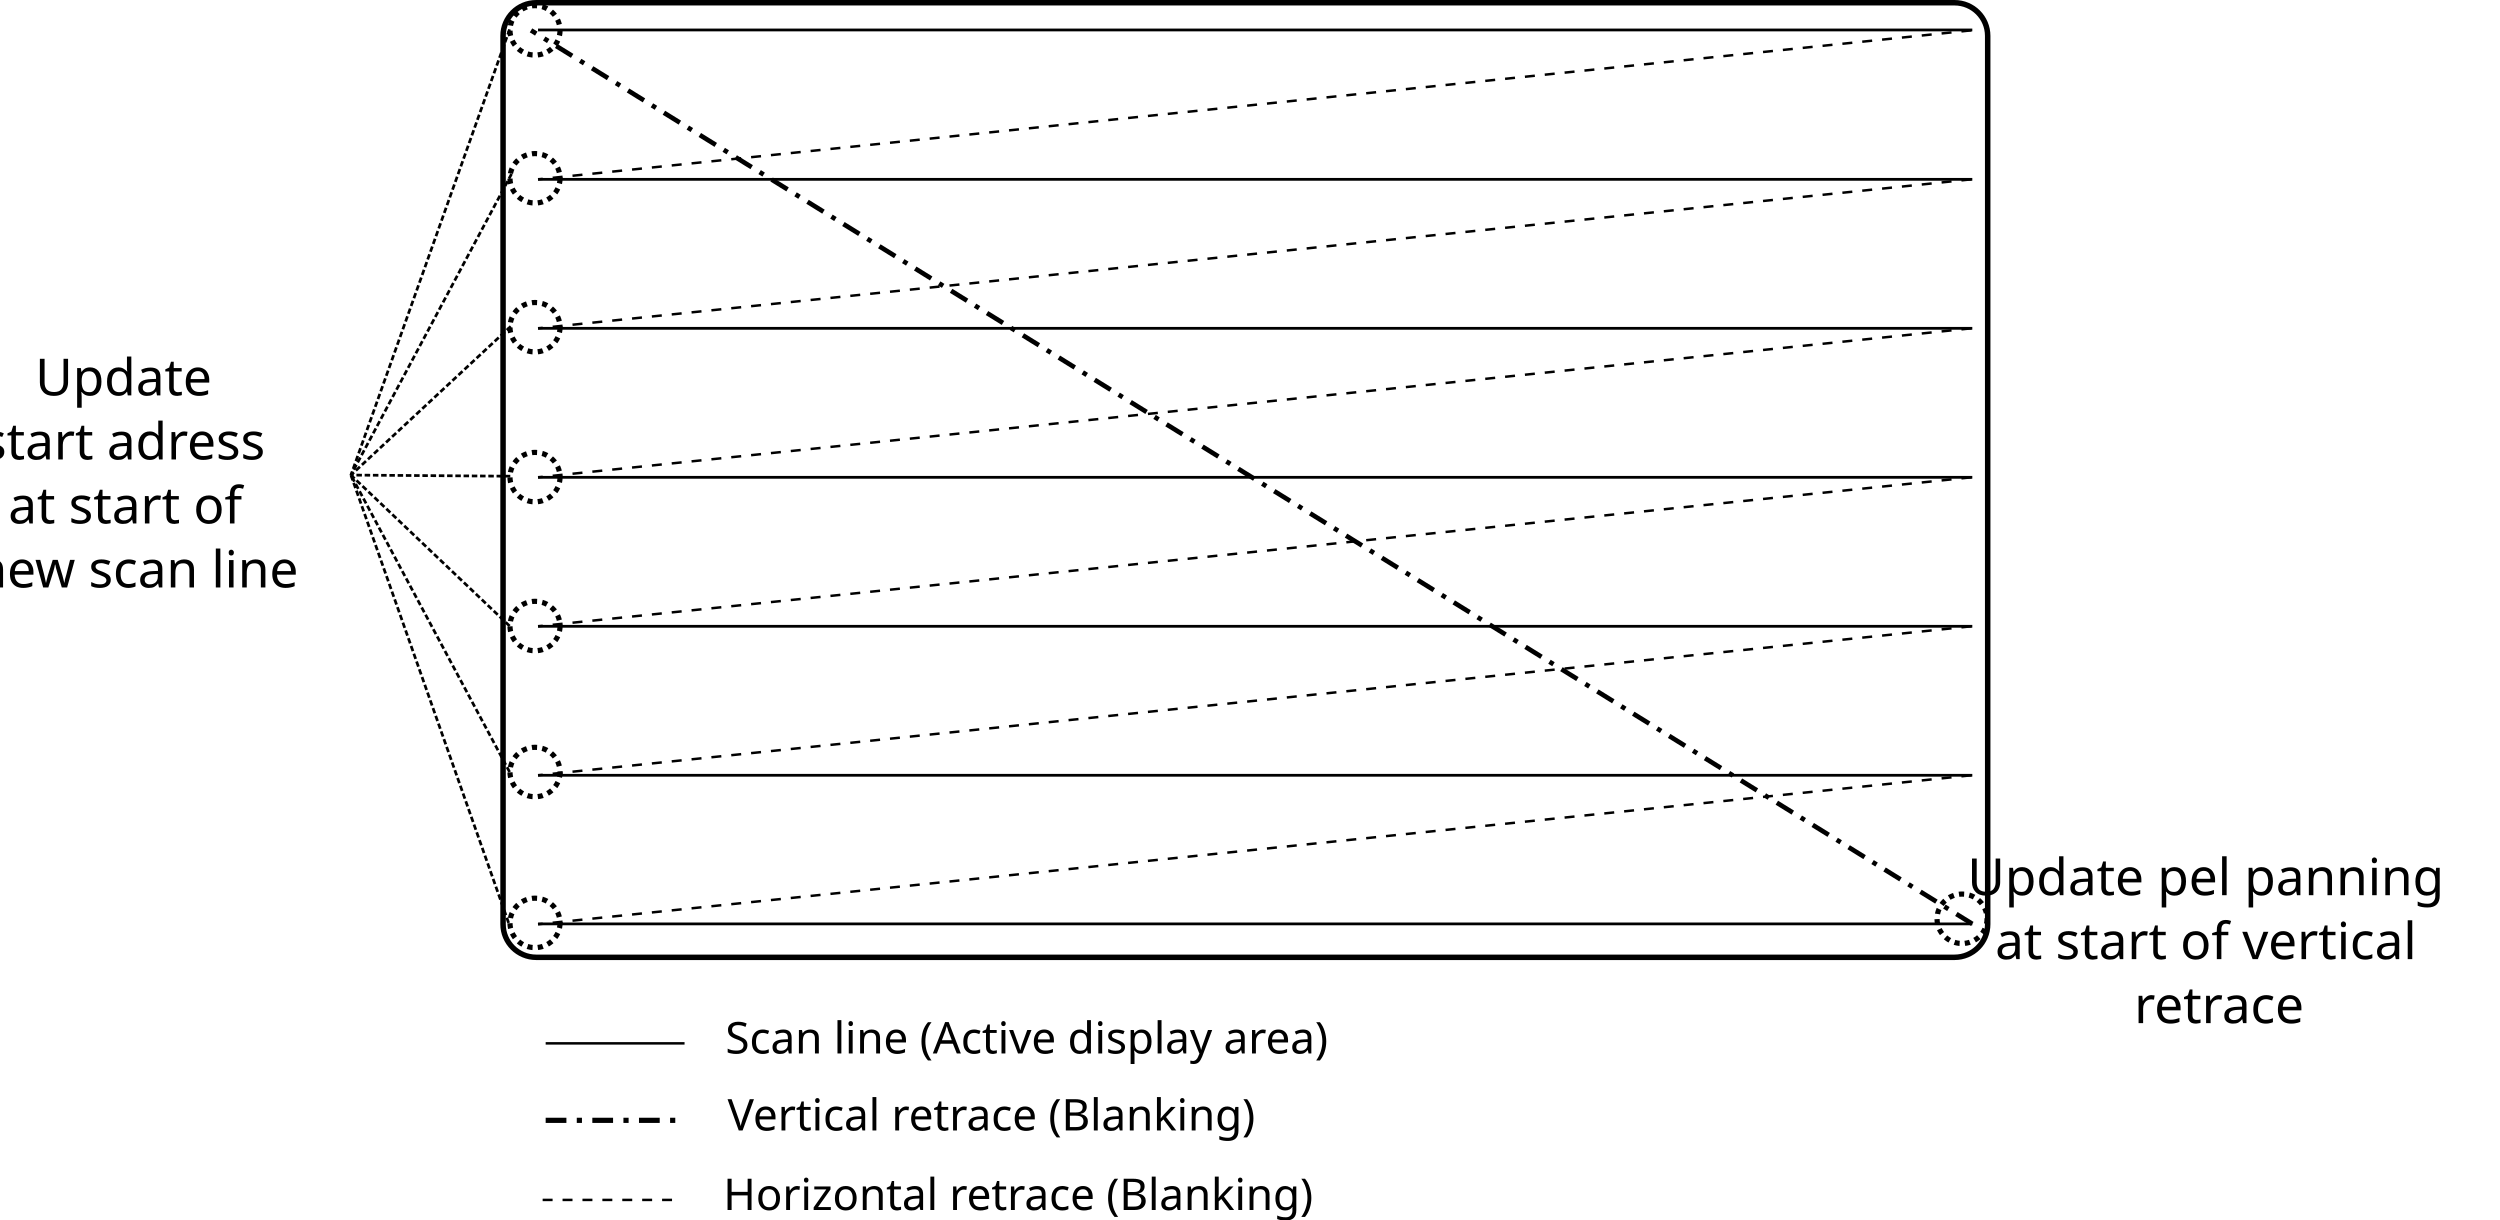
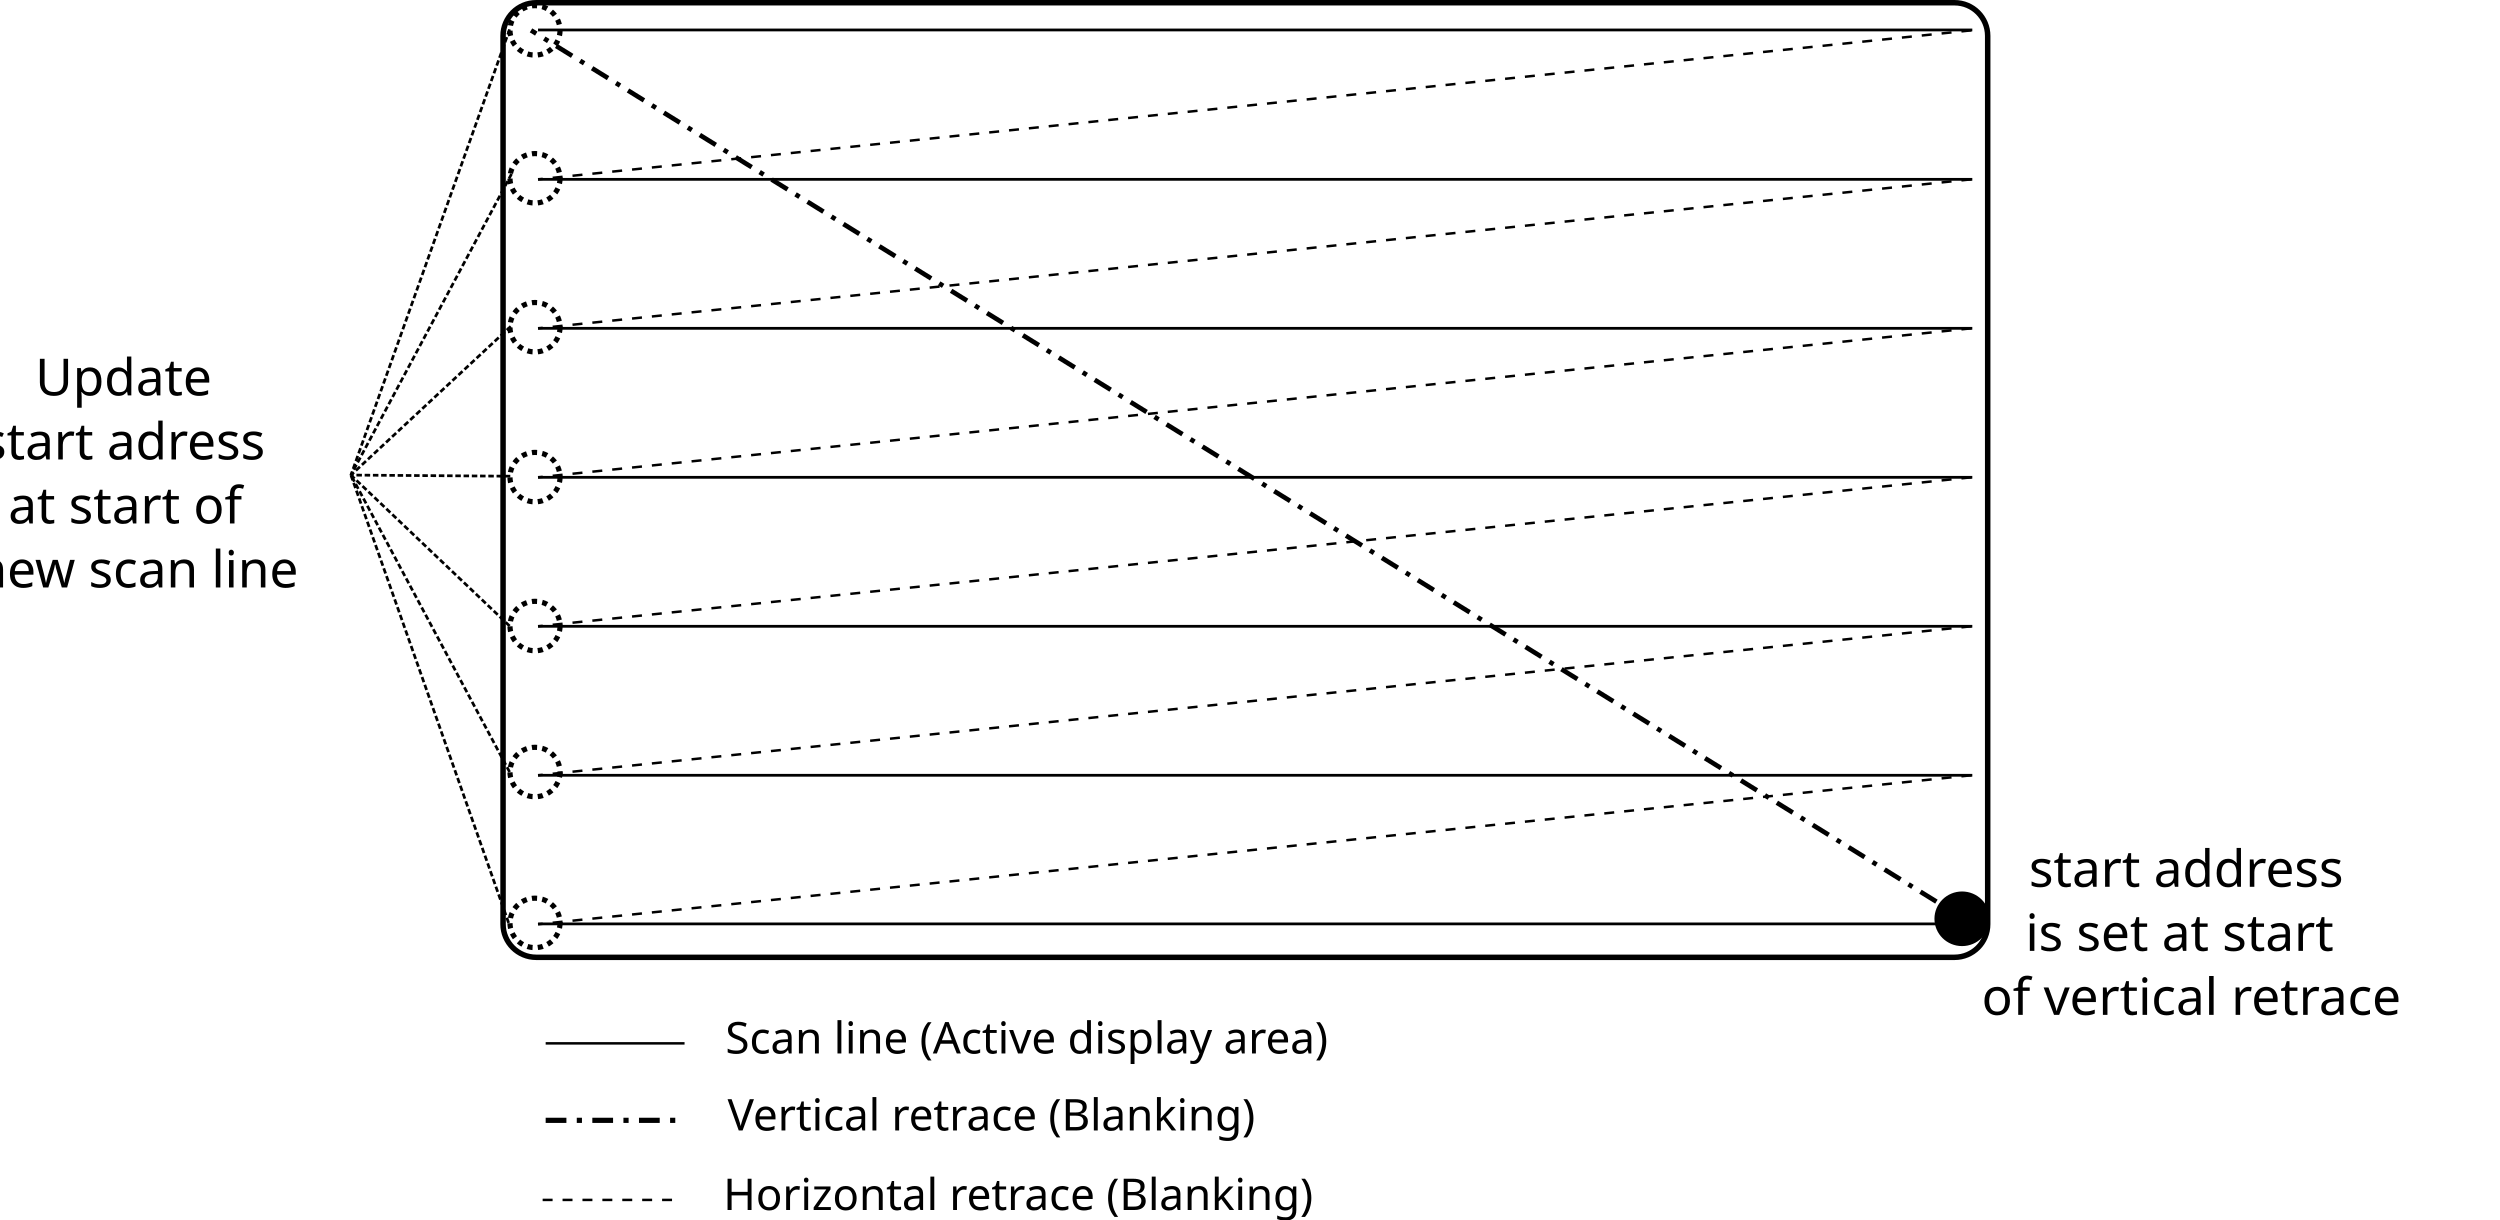
<svg xmlns="http://www.w3.org/2000/svg" width="241.118mm" height="117.583mm" viewBox="0 0 241.118 117.583" version="1.1" id="svg8">
  <defs id="defs2" />
  <g id="layer1" transform="translate(10.97509,-23.44098)">
    <path style="fill:none;stroke:#000000;stroke-width:0.268;stroke-linecap:butt;stroke-linejoin:miter;stroke-miterlimit:4;stroke-dasharray:none;stroke-dashoffset:0;stroke-opacity:1" d="M 40.915,83.846 H 179.248" id="path815-8" />
    <path style="fill:none;stroke:#000000;stroke-width:0.268;stroke-linecap:butt;stroke-linejoin:miter;stroke-miterlimit:4;stroke-dasharray:none;stroke-dashoffset:0;stroke-opacity:1" d="M 40.915,69.477 H 179.248" id="path815-9" />
    <path style="fill:none;stroke:#000000;stroke-width:0.268;stroke-linecap:butt;stroke-linejoin:miter;stroke-miterlimit:4;stroke-dasharray:none;stroke-dashoffset:0;stroke-opacity:1" d="M 40.915,55.107 H 179.248" id="path815-7" />
    <path style="fill:none;stroke:#000000;stroke-width:0.268;stroke-linecap:butt;stroke-linejoin:miter;stroke-miterlimit:4;stroke-dasharray:none;stroke-dashoffset:0;stroke-opacity:1" d="M 40.915,40.738 H 179.248" id="path815-2" />
    <path style="fill:none;stroke:#000000;stroke-width:0.267;stroke-linecap:butt;stroke-linejoin:miter;stroke-miterlimit:4;stroke-dasharray:none;stroke-dashoffset:0;stroke-opacity:1" d="M 40.915,98.215 H 179.248" id="path815-99" />
    <path style="fill:none;stroke:#000000;stroke-width:0.24;stroke-linecap:butt;stroke-linejoin:miter;stroke-miterlimit:4;stroke-dasharray:0.962, 0.962;stroke-dashoffset:0;stroke-opacity:1" d="M 179.157,26.369 40.915,40.738" id="path964" />
    <path style="fill:none;stroke:#000000;stroke-width:0.24;stroke-linecap:butt;stroke-linejoin:miter;stroke-miterlimit:4;stroke-dasharray:0.962, 0.962;stroke-dashoffset:0;stroke-opacity:1" d="M 179.157,40.738 40.915,55.107" id="path964-2" />
    <path style="fill:none;stroke:#000000;stroke-width:0.24;stroke-linecap:butt;stroke-linejoin:miter;stroke-miterlimit:4;stroke-dasharray:0.962, 0.962;stroke-dashoffset:0;stroke-opacity:1" d="M 179.157,55.107 40.915,69.477" id="path964-9" />
    <path style="fill:none;stroke:#000000;stroke-width:0.24;stroke-linecap:butt;stroke-linejoin:miter;stroke-miterlimit:4;stroke-dasharray:0.962, 0.962;stroke-dashoffset:0;stroke-opacity:1" d="M 179.157,69.477 40.915,83.846" id="path964-0" />
    <path style="fill:none;stroke:#000000;stroke-width:0.24;stroke-linecap:butt;stroke-linejoin:miter;stroke-miterlimit:4;stroke-dasharray:0.962, 0.962;stroke-dashoffset:0;stroke-opacity:1" d="M 179.157,83.846 40.915,98.215" id="path964-28" />
    <path style="fill:none;stroke:#000000;stroke-width:0.24;stroke-linecap:butt;stroke-linejoin:miter;stroke-miterlimit:4;stroke-dasharray:0.962, 0.962;stroke-dashoffset:0;stroke-opacity:1" d="M 179.156,98.215 40.915,112.584" id="path964-8" />
    <path style="fill:none;stroke:#000000;stroke-width:0.453;stroke-linecap:butt;stroke-linejoin:miter;stroke-miterlimit:4;stroke-dasharray:1.811, 0.905, 0.453, 0.905;stroke-dashoffset:0;stroke-opacity:1" d="M 179.248,112.548 40.24,26.369" id="path1013" />
    <path style="fill:none;stroke:#000000;stroke-width:0.24;stroke-linecap:butt;stroke-linejoin:miter;stroke-miterlimit:4;stroke-dasharray:none;stroke-dashoffset:0;stroke-opacity:1" d="M 41.653,124.07 H 55.048" id="path815-99-0" />
    <text xml:space="preserve" style="font-style:normal;font-variant:normal;font-weight:normal;font-stretch:normal;font-size:4.233px;line-height:1.25;font-family:sans-serif;-inkscape-font-specification:'sans-serif, Normal';font-variant-ligatures:normal;font-variant-caps:normal;font-variant-numeric:normal;font-feature-settings:normal;text-align:start;letter-spacing:0px;word-spacing:0px;writing-mode:lr-tb;text-anchor:start;fill:#000000;fill-opacity:1;stroke:none;stroke-width:0.265" x="58.99" y="125.043" id="text1070">
      <tspan id="tspan1068" x="58.99" y="125.043" style="font-style:normal;font-variant:normal;font-weight:normal;font-stretch:normal;font-size:4.233px;font-family:sans-serif;-inkscape-font-specification:'sans-serif, Normal';font-variant-ligatures:normal;font-variant-caps:normal;font-variant-numeric:normal;font-feature-settings:normal;text-align:start;writing-mode:lr-tb;text-anchor:start;stroke-width:0.265">Scan line (Active display area)</tspan>
    </text>
    <path style="fill:none;stroke:#000000;stroke-width:0.24;stroke-linecap:butt;stroke-linejoin:miter;stroke-miterlimit:4;stroke-dasharray:0.96, 0.96;stroke-dashoffset:0;stroke-opacity:1" d="m 41.361,139.17 h 13.395" id="path815-99-0-3-3" />
    <text xml:space="preserve" style="font-style:normal;font-variant:normal;font-weight:normal;font-stretch:normal;font-size:4.233px;line-height:1.25;font-family:sans-serif;-inkscape-font-specification:'sans-serif, Normal';font-variant-ligatures:normal;font-variant-caps:normal;font-variant-numeric:normal;font-feature-settings:normal;text-align:start;letter-spacing:0px;word-spacing:0px;writing-mode:lr-tb;text-anchor:start;fill:#000000;fill-opacity:1;stroke:none;stroke-width:0.265" x="58.789" y="140.144" id="text1070-1-3">
      <tspan id="tspan1068-4-3" x="58.789" y="140.144" style="font-style:normal;font-variant:normal;font-weight:normal;font-stretch:normal;font-size:4.233px;font-family:sans-serif;-inkscape-font-specification:'sans-serif, Normal';font-variant-ligatures:normal;font-variant-caps:normal;font-variant-numeric:normal;font-feature-settings:normal;text-align:start;writing-mode:lr-tb;text-anchor:start;stroke-width:0.265">Horizontal retrace (Blanking)</tspan>
    </text>
    <path style="fill:none;stroke:#000000;stroke-width:0.5;stroke-linecap:butt;stroke-linejoin:miter;stroke-miterlimit:4;stroke-dasharray:2, 1, 0.5, 1;stroke-dashoffset:0;stroke-opacity:1" d="M 41.653,131.494 H 55.048" id="path815-99-0-3-3-8" />
    <text xml:space="preserve" style="font-style:normal;font-variant:normal;font-weight:normal;font-stretch:normal;font-size:4.233px;line-height:1.25;font-family:sans-serif;-inkscape-font-specification:'sans-serif, Normal';font-variant-ligatures:normal;font-variant-caps:normal;font-variant-numeric:normal;font-feature-settings:normal;text-align:start;letter-spacing:0px;word-spacing:0px;writing-mode:lr-tb;text-anchor:start;fill:#000000;fill-opacity:1;stroke:none;stroke-width:0.265" x="59.195" y="132.467" id="text1070-1-3-0">
      <tspan id="tspan1068-4-3-4" x="59.195" y="132.467" style="font-style:normal;font-variant:normal;font-weight:normal;font-stretch:normal;font-size:4.233px;font-family:sans-serif;-inkscape-font-specification:'sans-serif, Normal';font-variant-ligatures:normal;font-variant-caps:normal;font-variant-numeric:normal;font-feature-settings:normal;text-align:start;writing-mode:lr-tb;text-anchor:start;stroke-width:0.265">Vertical retrace (Blanking)</tspan>
    </text>
    <rect style="opacity:1;vector-effect:none;fill:none;fill-opacity:1;stroke:#000000;stroke-width:0.529;stroke-linecap:butt;stroke-linejoin:miter;stroke-miterlimit:4;stroke-dasharray:none;stroke-dashoffset:0;stroke-opacity:1" id="rect1186" width="143.188" height="92.066" x="37.544" y="23.705" ry="3.197" />
    <path style="fill:none;stroke:#000000;stroke-width:0.268;stroke-linecap:butt;stroke-linejoin:miter;stroke-miterlimit:4;stroke-dasharray:none;stroke-dashoffset:0;stroke-opacity:1" d="M 40.915,26.331 H 179.248" id="path815-2-9" />
    <path style="fill:none;stroke:#000000;stroke-width:0.267;stroke-linecap:butt;stroke-linejoin:miter;stroke-miterlimit:4;stroke-dasharray:none;stroke-dashoffset:0;stroke-opacity:1" d="M 40.915,112.548 H 179.248" id="path815-99-9" />
    <ellipse style="opacity:1;vector-effect:none;fill:none;fill-opacity:1;stroke:#000000;stroke-width:0.5;stroke-linecap:butt;stroke-linejoin:miter;stroke-miterlimit:4;stroke-dasharray:0.5, 0.5;stroke-dashoffset:0;stroke-opacity:1" id="path1271" cx="40.625" cy="26.369" rx="2.413" ry="2.384" />
    <ellipse style="opacity:1;vector-effect:none;fill:none;fill-opacity:1;stroke:#000000;stroke-width:0.5;stroke-linecap:butt;stroke-linejoin:miter;stroke-miterlimit:4;stroke-dasharray:0.5, 0.5;stroke-dashoffset:0;stroke-opacity:1" id="path1271-7" cx="40.625" cy="40.638" rx="2.413" ry="2.384" />
    <ellipse style="opacity:1;vector-effect:none;fill:none;fill-opacity:1;stroke:#000000;stroke-width:0.5;stroke-linecap:butt;stroke-linejoin:miter;stroke-miterlimit:4;stroke-dasharray:0.5, 0.5;stroke-dashoffset:0;stroke-opacity:1" id="path1271-7-8" cx="40.625" cy="55.001" rx="2.413" ry="2.384" />
    <ellipse style="opacity:1;vector-effect:none;fill:none;fill-opacity:1;stroke:#000000;stroke-width:0.5;stroke-linecap:butt;stroke-linejoin:miter;stroke-miterlimit:4;stroke-dasharray:0.5, 0.5;stroke-dashoffset:0;stroke-opacity:1" id="path1271-7-8-2" cx="40.625" cy="69.458" rx="2.413" ry="2.384" />
    <ellipse style="opacity:1;vector-effect:none;fill:none;fill-opacity:1;stroke:#000000;stroke-width:0.5;stroke-linecap:butt;stroke-linejoin:miter;stroke-miterlimit:4;stroke-dasharray:0.5, 0.5;stroke-dashoffset:0;stroke-opacity:1" id="path1271-7-8-2-5" cx="40.625" cy="83.821" rx="2.413" ry="2.384" />
    <ellipse style="opacity:1;vector-effect:none;fill:none;fill-opacity:1;stroke:#000000;stroke-width:0.5;stroke-linecap:butt;stroke-linejoin:miter;stroke-miterlimit:4;stroke-dasharray:0.5, 0.5;stroke-dashoffset:0;stroke-opacity:1" id="path1271-7-8-2-5-3" cx="40.625" cy="97.901" rx="2.413" ry="2.384" />
    <ellipse style="opacity:1;vector-effect:none;fill:none;fill-opacity:1;stroke:#000000;stroke-width:0.5;stroke-linecap:butt;stroke-linejoin:miter;stroke-miterlimit:4;stroke-dasharray:0.5, 0.5;stroke-dashoffset:0;stroke-opacity:1" id="path1271-7-8-2-5-3-4" cx="40.625" cy="112.453" rx="2.413" ry="2.384" />
    <path style="fill:none;stroke:#000000;stroke-width:0.265;stroke-linecap:butt;stroke-linejoin:miter;stroke-miterlimit:4;stroke-dasharray:0.529, 0.265;stroke-dashoffset:0;stroke-opacity:1" d="M 38.176,26.275 22.868,69.269" id="path1365" />
    <path style="fill:none;stroke:#000000;stroke-width:0.265;stroke-linecap:butt;stroke-linejoin:miter;stroke-miterlimit:4;stroke-dasharray:0.53, 0.265;stroke-dashoffset:0;stroke-opacity:1" d="M 38.362,40.215 22.871,69.267" id="path1365-9" />
    <path style="fill:none;stroke:#000000;stroke-width:0.265;stroke-linecap:butt;stroke-linejoin:miter;stroke-miterlimit:4;stroke-dasharray:0.53, 0.265;stroke-dashoffset:0;stroke-opacity:1" d="M 38.287,54.917 22.851,69.282" id="path1365-9-0" />
    <path style="fill:none;stroke:#000000;stroke-width:0.265;stroke-linecap:butt;stroke-linejoin:miter;stroke-miterlimit:4;stroke-dasharray:0.53, 0.265;stroke-dashoffset:0;stroke-opacity:1" d="M 38.24,69.37 22.87,69.261" id="path1365-9-0-2" />
    <path style="fill:none;stroke:#000000;stroke-width:0.265;stroke-linecap:butt;stroke-linejoin:miter;stroke-miterlimit:4;stroke-dasharray:0.529, 0.265;stroke-dashoffset:0;stroke-opacity:1" d="M 38.176,83.821 22.87,69.261" id="path1427" />
    <path style="fill:none;stroke:#000000;stroke-width:0.265;stroke-linecap:butt;stroke-linejoin:miter;stroke-miterlimit:4;stroke-dasharray:0.529, 0.265;stroke-dashoffset:0;stroke-opacity:1" d="M 38.176,97.901 22.87,69.261" id="path1429" />
    <path style="fill:none;stroke:#000000;stroke-width:0.265;stroke-linecap:butt;stroke-linejoin:miter;stroke-miterlimit:4;stroke-dasharray:0.529, 0.265;stroke-dashoffset:0;stroke-opacity:1" d="M 38.081,112.453 22.87,69.261" id="path1431" />
    <text xml:space="preserve" style="font-style:normal;font-variant:normal;font-weight:normal;font-stretch:normal;font-size:4.939px;line-height:1.25;font-family:sans-serif;-inkscape-font-specification:'sans-serif, Normal';font-variant-ligatures:normal;font-variant-caps:normal;font-variant-numeric:normal;font-feature-settings:normal;text-align:center;letter-spacing:0px;word-spacing:0px;writing-mode:lr-tb;text-anchor:middle;fill:#000000;fill-opacity:1;stroke:none;stroke-width:0.265" x="5.443" y="61.578" id="text1435">
      <tspan id="tspan1433" x="5.443" y="61.578" style="font-style:normal;font-variant:normal;font-weight:normal;font-stretch:normal;font-size:4.939px;font-family:sans-serif;-inkscape-font-specification:'sans-serif, Normal';font-variant-ligatures:normal;font-variant-caps:normal;font-variant-numeric:normal;font-feature-settings:normal;text-align:center;writing-mode:lr-tb;text-anchor:middle;stroke-width:0.265">Update</tspan>
      <tspan x="5.443" y="67.751" style="font-style:normal;font-variant:normal;font-weight:normal;font-stretch:normal;font-size:4.939px;font-family:sans-serif;-inkscape-font-specification:'sans-serif, Normal';font-variant-ligatures:normal;font-variant-caps:normal;font-variant-numeric:normal;font-feature-settings:normal;text-align:center;writing-mode:lr-tb;text-anchor:middle;stroke-width:0.265" id="tspan1439">start adress</tspan>
      <tspan x="6.229" y="73.925" style="font-style:normal;font-variant:normal;font-weight:normal;font-stretch:normal;font-size:4.939px;font-family:sans-serif;-inkscape-font-specification:'sans-serif, Normal';font-variant-ligatures:normal;font-variant-caps:normal;font-variant-numeric:normal;font-feature-settings:normal;text-align:center;writing-mode:lr-tb;text-anchor:middle;stroke-width:0.265" id="tspan1443">at start of </tspan>
      <tspan x="5.443" y="80.098" style="font-style:normal;font-variant:normal;font-weight:normal;font-stretch:normal;font-size:4.939px;font-family:sans-serif;-inkscape-font-specification:'sans-serif, Normal';font-variant-ligatures:normal;font-variant-caps:normal;font-variant-numeric:normal;font-feature-settings:normal;text-align:center;writing-mode:lr-tb;text-anchor:middle;stroke-width:0.265" id="tspan1445">new scan line</tspan>
    </text>
-     <ellipse style="opacity:1;vector-effect:none;fill:none;fill-opacity:1;stroke:#000000;stroke-width:0.5;stroke-linecap:butt;stroke-linejoin:miter;stroke-miterlimit:4;stroke-dasharray:0.5, 0.5;stroke-dashoffset:0;stroke-opacity:1" id="path1271-7-8-2-5-3-4-7" cx="178.26" cy="112.055" rx="2.413" ry="2.384" />
-     <text xml:space="preserve" style="font-style:normal;font-variant:normal;font-weight:normal;font-stretch:normal;font-size:4.939px;line-height:1.25;font-family:sans-serif;-inkscape-font-specification:'sans-serif, Normal';font-variant-ligatures:normal;font-variant-caps:normal;font-variant-numeric:normal;font-feature-settings:normal;text-align:center;letter-spacing:0px;word-spacing:0px;writing-mode:lr-tb;text-anchor:middle;fill:#000000;fill-opacity:1;stroke:none;stroke-width:0.265" x="206.264" y="109.775" id="text1070-1-3-2">
-       <tspan id="tspan1068-4-3-6" x="206.264" y="109.775" style="font-style:normal;font-variant:normal;font-weight:normal;font-stretch:normal;font-size:4.939px;font-family:sans-serif;-inkscape-font-specification:'sans-serif, Normal';font-variant-ligatures:normal;font-variant-caps:normal;font-variant-numeric:normal;font-feature-settings:normal;text-align:center;writing-mode:lr-tb;text-anchor:middle;stroke-width:0.265">Update pel panning</tspan>
-       <tspan x="206.264" y="115.949" style="font-style:normal;font-variant:normal;font-weight:normal;font-stretch:normal;font-size:4.939px;font-family:sans-serif;-inkscape-font-specification:'sans-serif, Normal';font-variant-ligatures:normal;font-variant-caps:normal;font-variant-numeric:normal;font-feature-settings:normal;text-align:center;writing-mode:lr-tb;text-anchor:middle;stroke-width:0.265" id="tspan1480">at start of vertical</tspan>
-       <tspan x="206.264" y="122.122" style="font-style:normal;font-variant:normal;font-weight:normal;font-stretch:normal;font-size:4.939px;font-family:sans-serif;-inkscape-font-specification:'sans-serif, Normal';font-variant-ligatures:normal;font-variant-caps:normal;font-variant-numeric:normal;font-feature-settings:normal;text-align:center;writing-mode:lr-tb;text-anchor:middle;stroke-width:0.265" id="tspan1482">retrace</tspan>
+     <ellipse style="opacity:1;vector-effect:none;fill:#000000;fill-opacity:1;stroke:#000000;stroke-width:0.5;stroke-linecap:butt;stroke-linejoin:miter;stroke-miterlimit:4;stroke-dasharray:none;stroke-dashoffset:0;stroke-opacity:1" id="path1271-7-8-2-5-3-4-7" cx="178.26" cy="112.055" rx="2.413" ry="2.384" />
+     <text xml:space="preserve" style="font-style:normal;font-variant:normal;font-weight:normal;font-stretch:normal;font-size:4.939px;line-height:1.25;font-family:sans-serif;-inkscape-font-specification:'sans-serif, Normal';font-variant-ligatures:normal;font-variant-caps:normal;font-variant-numeric:normal;font-feature-settings:normal;text-align:center;letter-spacing:0px;word-spacing:0px;writing-mode:lr-tb;text-anchor:middle;fill:#000000;fill-opacity:1;stroke:none;stroke-width:0.265" x="203.591" y="108.973" id="text1070-1-3-2">
+       <tspan x="204.377" y="108.973" style="font-style:normal;font-variant:normal;font-weight:normal;font-stretch:normal;font-size:4.939px;font-family:sans-serif;-inkscape-font-specification:'sans-serif, Normal';font-variant-ligatures:normal;font-variant-caps:normal;font-variant-numeric:normal;font-feature-settings:normal;text-align:center;writing-mode:lr-tb;text-anchor:middle;stroke-width:0.265" id="tspan1480"> start address </tspan>
+       <tspan x="204.377" y="115.147" style="font-style:normal;font-variant:normal;font-weight:normal;font-stretch:normal;font-size:4.939px;font-family:sans-serif;-inkscape-font-specification:'sans-serif, Normal';font-variant-ligatures:normal;font-variant-caps:normal;font-variant-numeric:normal;font-feature-settings:normal;text-align:center;writing-mode:lr-tb;text-anchor:middle;stroke-width:0.265" id="tspan870">is set at start </tspan>
+       <tspan x="203.591" y="121.321" style="font-style:normal;font-variant:normal;font-weight:normal;font-stretch:normal;font-size:4.939px;font-family:sans-serif;-inkscape-font-specification:'sans-serif, Normal';font-variant-ligatures:normal;font-variant-caps:normal;font-variant-numeric:normal;font-feature-settings:normal;text-align:center;writing-mode:lr-tb;text-anchor:middle;stroke-width:0.265" id="tspan1482">of vertical retrace</tspan>
    </text>
  </g>
</svg>
